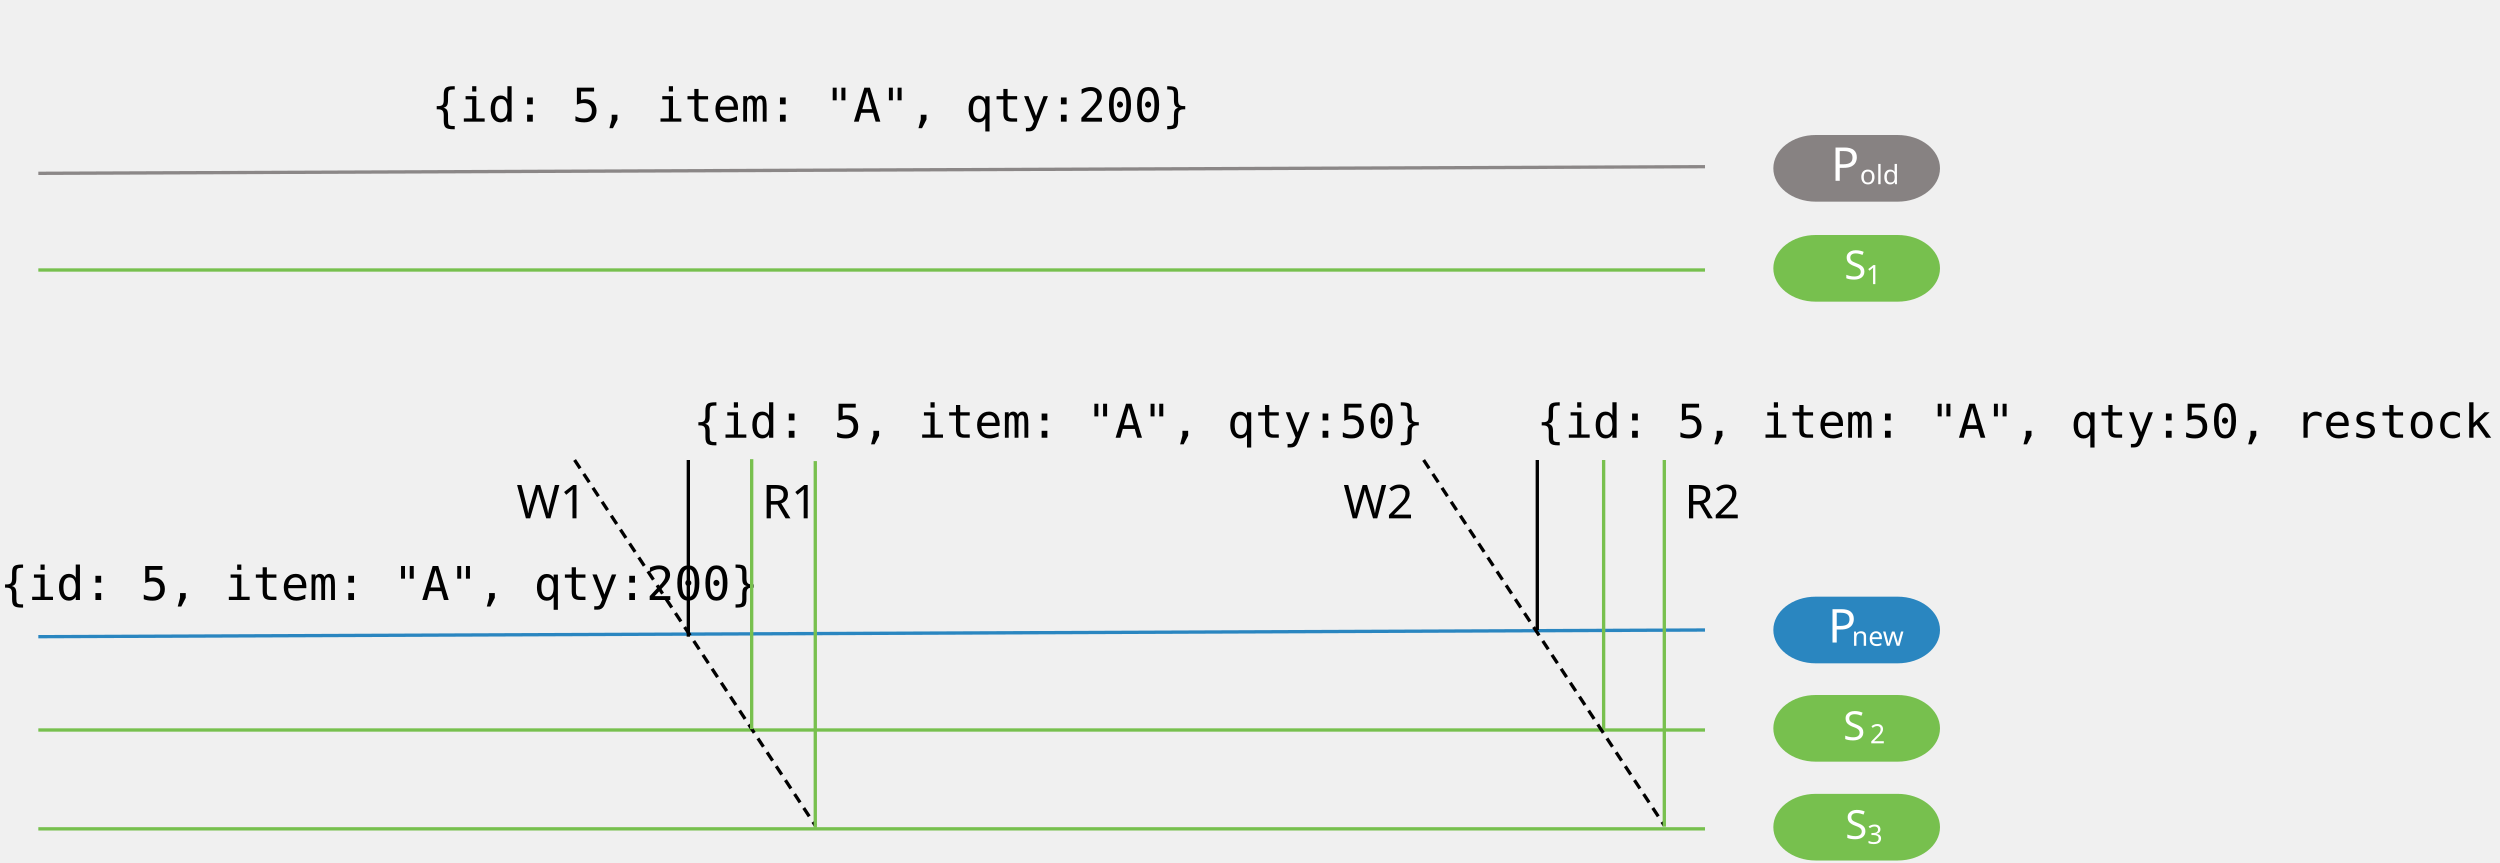
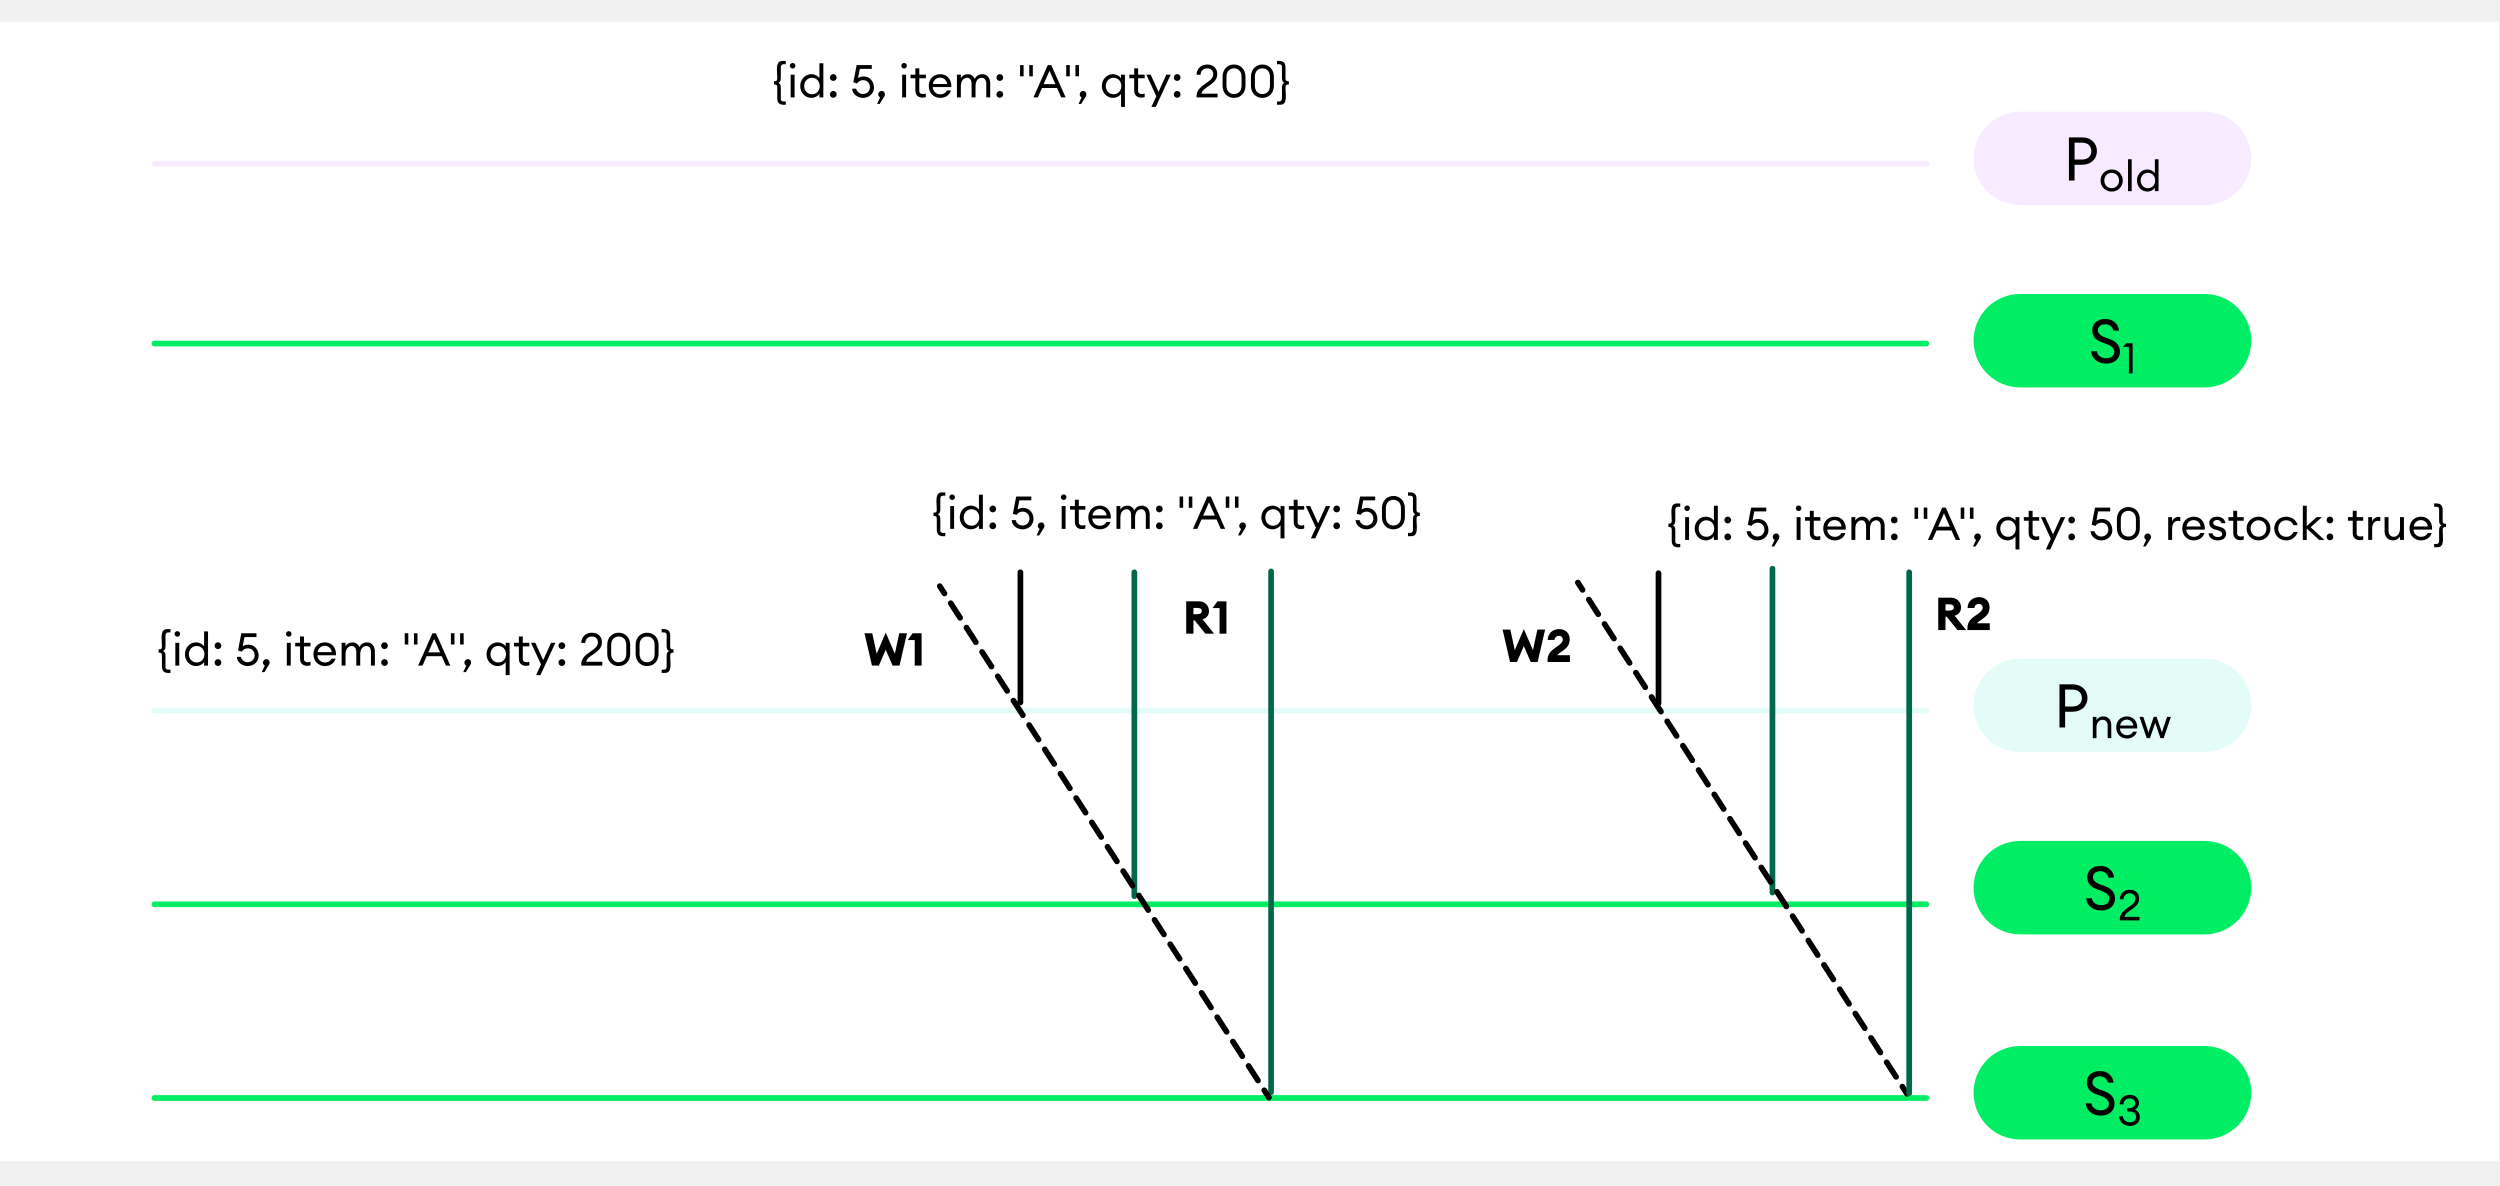
- <svg xmlns="http://www.w3.org/2000/svg" version="1.1" x="0" y="0" width="750" height="258.654" viewBox="0, 0, 750, 258.654">
-   <g id="Layer_1">
-     <path d="M11.5,52 L511.5,50" fill-opacity="0" stroke="#8B8787" stroke-width="1" />
-     <g>
-       <path d="M544.712,40.5 L569.288,40.5 C576.308,40.5 582,44.977 582,50.5 L582,50.5 C582,56.023 576.308,60.5 569.288,60.5 L544.712,60.5 C537.691,60.5 532,56.023 532,50.5 L532,50.5 C532,44.977 537.691,40.5 544.712,40.5 z" fill="#645E5E" opacity="0.75" />
-       <text transform="matrix(1, 0, 0, 1, 553.365, 50.25)">
-         <tspan x="-4.068" y="4" font-family="GillSans" font-size="14" fill="#FFFFFF">P</tspan>
-       </text>
-       <text transform="matrix(1, 0, 0, 1, 563.569, 53.25)">
-         <tspan x="-5.623" y="2" font-family="GillSans" font-size="8" fill="#FFFFFF">old</tspan>
-       </text>
-     </g>
-     <path d="M11.5,81 L511.5,81" fill-opacity="0" stroke="#77C04E" stroke-width="1" />
-     <g>
-       <path d="M544.712,70.5 L569.288,70.5 C576.308,70.5 582,74.977 582,80.5 L582,80.5 C582,86.023 576.308,90.5 569.288,90.5 L544.712,90.5 C537.691,90.5 532,86.023 532,80.5 L532,80.5 C532,74.977 537.691,70.5 544.712,70.5 z" fill="#77C04E" />
-       <g>
-         <text transform="matrix(1, 0, 0, 1, 556.531, 80.256)">
-           <tspan x="-3.248" y="3.5" font-family="GillSans" font-size="12" fill="#FFFFFF">S</tspan>
-         </text>
-         <text transform="matrix(1, 0, 0, 1, 562.259, 83.244)">
-           <tspan x="-2.5" y="2" font-family="GillSans" font-size="8" fill="#FFFFFF">1</tspan>
-         </text>
-       </g>
-     </g>
-     <text transform="matrix(1, 0, 0, 1, 225, 40)">
-       <tspan x="-95.5" y="-3.5" font-family="Inconsolata" font-size="14" fill="#000000">{id: 5, item: "A", qty:200}</tspan>
-     </text>
-     <path d="M11.5,191 L511.5,189" fill-opacity="0" stroke="#2A86C0" stroke-width="1" />
-     <path d="M11.5,219 L511.5,219" fill-opacity="0" stroke="#77C04E" stroke-width="1" />
-     <g>
-       <path d="M544.712,179 L569.288,179 C576.309,179 582,183.477 582,189 L582,189 C582,194.523 576.309,199 569.288,199 L544.712,199 C537.692,199 532,194.523 532,189 L532,189 C532,183.477 537.692,179 544.712,179 z" fill="#2A86C0" />
-       <g>
-         <text transform="matrix(1, 0, 0, 1, 552.459, 188.75)">
-           <tspan x="-4.068" y="4" font-family="GillSans" font-size="14" fill="#FFFFFF">P</tspan>
-         </text>
-         <text transform="matrix(1, 0, 0, 1, 562.759, 191.75)">
-           <tspan x="-7.232" y="2" font-family="GillSans" font-size="8" fill="#FFFFFF">new</tspan>
-         </text>
-       </g>
-     </g>
-     <g>
-       <path d="M544.712,238.154 L569.288,238.154 C576.309,238.154 582,242.631 582,248.154 L582,248.154 C582,253.677 576.309,258.154 569.288,258.154 L544.712,258.154 C537.691,258.154 532,253.677 532,248.154 L532,248.154 C532,242.631 537.691,238.154 544.712,238.154 z" fill="#77C04E" />
-       <text transform="matrix(1, 0, 0, 1, 556.833, 248.154)">
-         <tspan x="-3.248" y="3.5" font-family="GillSans" font-size="12" fill="#FFFFFF">S</tspan>
-       </text>
-       <text transform="matrix(1, 0, 0, 1, 562.693, 251.154)">
-         <tspan x="-2.5" y="2" font-family="GillSans" font-size="8" fill="#FFFFFF">3</tspan>
-       </text>
-     </g>
-     <g>
-       <path d="M544.712,208.5 L569.288,208.5 C576.309,208.5 582,212.977 582,218.5 L582,218.5 C582,224.023 576.309,228.5 569.288,228.5 L544.712,228.5 C537.691,228.5 532,224.023 532,218.5 L532,218.5 C532,212.977 537.691,208.5 544.712,208.5 z" fill="#77C04E" />
-       <g>
-         <text transform="matrix(1, 0, 0, 1, 556.204, 218.5)">
-           <tspan x="-3.248" y="3.5" font-family="GillSans" font-size="12" fill="#FFFFFF">S</tspan>
-         </text>
-         <text transform="matrix(1, 0, 0, 1, 563.486, 221)">
-           <tspan x="-2.5" y="2" font-family="GillSans" font-size="8" fill="#FFFFFF">2</tspan>
-         </text>
-       </g>
-     </g>
-     <path d="M11.5,248.654 L511.5,248.654" fill-opacity="0" stroke="#77C04E" stroke-width="1" />
-     <text transform="matrix(1, 0, 0, 1, 305.5, 134.827)">
-       <tspan x="-97.5" y="-3.5" font-family="Inconsolata" font-size="14" fill="#000000">{id: 5, item: "A", qty:50}</tspan>
-     </text>
-     <path d="M206.5,138 L206.5,191" fill-opacity="0" stroke="#000000" stroke-width="1" />
-     <text transform="matrix(1, 0, 0, 1, 165.75, 151.5)">
-       <tspan x="-10.794" y="4" font-family="GillSans" font-size="14" fill="#000000">W1</tspan>
-     </text>
-     <text transform="matrix(1, 0, 0, 1, 95.5, 183.5)">
-       <tspan x="-95.5" y="-3.5" font-family="Inconsolata" font-size="14" fill="#000000">{id: 5, item: "A", qty:200}</tspan>
-     </text>
-     <path d="M461.191,138 L461.191,189" fill-opacity="0" stroke="#000000" stroke-width="1" />
-     <path d="M481.088,138 L481.088,219" fill-opacity="0" stroke="#78C04E" stroke-width="1" />
-     <path d="M427.088,138 L499.294,247.654" fill-opacity="0" stroke="#000000" stroke-width="1" stroke-dasharray="3,2" />
-     <path d="M499.294,248 L499.294,138" fill-opacity="0" stroke="#78C04E" stroke-width="1" />
-     <text transform="matrix(1, 0, 0, 1, 413.794, 151.5)">
-       <tspan x="-10.794" y="4" font-family="GillSans" font-size="14" fill="#000000">W2</tspan>
-     </text>
-     <text transform="matrix(1, 0, 0, 1, 513.066, 151.5)">
-       <tspan x="-7.728" y="4" font-family="GillSans" font-size="14" fill="#000000">R2</tspan>
-     </text>
-     <path d="M172.377,138 L244.583,247.654" fill-opacity="0" stroke="#000000" stroke-width="1" stroke-dasharray="3,2" />
-     <path d="M225.5,137.75 L225.5,218.75" fill-opacity="0" stroke="#78C04E" stroke-width="1" />
-     <path d="M244.583,248.327 L244.583,138.327" fill-opacity="0" stroke="#78C04E" stroke-width="1" />
-     <text transform="matrix(1, 0, 0, 1, 604.5, 134.827)">
-       <tspan x="-143.5" y="-3.5" font-family="Inconsolata" font-size="14" fill="#000000">{id: 5, item: "A", qty:50, restock: true}</tspan>
-     </text>
-     <text transform="matrix(1, 0, 0, 1, 236.355, 151.5)">
-       <tspan x="-7.728" y="4" font-family="GillSans" font-size="14" fill="#000000">R1</tspan>
-     </text>
+ <svg xmlns="http://www.w3.org/2000/svg" xmlns:ns1="lucid" xmlns:xlink="http://www.w3.org/1999/xlink" width="2194" height="1040">
+   <g transform="translate(6193 -5481)" ns1:page-tab-id="0_0">
+     <path d="M-7000 5500h3000v1000h-3000z" fill="#fff" />
+     <path d="M-6057.5 5624.6h1555" stroke="#f9ebff" stroke-width="5" stroke-linecap="round" fill="none" />
+     <path d="M-6057.5 5782.5h1555" stroke="#00ed64" stroke-width="5" stroke-linecap="round" fill="none" />
+     <path d="M-4258.25 5580c22.1 0 40 17.9 40 40s-17.9 40-40 40H-4420c-22.1 0-40-17.9-40-40s17.9-40 40-40z" stroke="#f9ebff" stroke-width="2" fill="#f9ebff" />
+     <use xlink:href="#a" transform="matrix(1,0,0,1,-4455,5585) translate(72.65833 54.42708)" />
+     <path d="M-4258.25 5740c22.1 0 40 17.9 40 40s-17.9 40-40 40H-4420c-22.1 0-40-17.9-40-40s17.9-40 40-40z" stroke="#00ed64" stroke-width="2" fill="#00ed64" />
+     <use xlink:href="#b" transform="matrix(1,0,0,1,-4455,5745) translate(94.95167 54.42708)" />
+     <path d="M-5520 5527.36a6 6 0 0 1 6-6h468a6 6 0 0 1 6 6v48.73a6 6 0 0 1-6 6h-468a6 6 0 0 1-6-6z" fill="none" />
+     <use xlink:href="#c" transform="matrix(1,0,0,1,-5515,5526.361) translate(0 40.14)" />
+     <use xlink:href="#d" transform="matrix(1,0,0,1,-5515,5526.361) translate(68.4 40.14)" />
+     <use xlink:href="#e" transform="matrix(1,0,0,1,-5515,5526.361) translate(110.48 40.14)" />
+     <use xlink:href="#f" transform="matrix(1,0,0,1,-5515,5526.361) translate(214.56 40.14)" />
+     <use xlink:href="#g" transform="matrix(1,0,0,1,-5515,5526.361) translate(287.28 40.14)" />
+     <use xlink:href="#h" transform="matrix(1,0,0,1,-5515,5526.361) translate(370.2 40.14)" />
+     <path d="M-5380 5906a6 6 0 0 1 6-6h468a6 6 0 0 1 6 6v48.73a6 6 0 0 1-6 6h-468a6 6 0 0 1-6-6z" fill="none" />
+     <use xlink:href="#c" transform="matrix(1,0,0,1,-5375,5905) translate(0 40.14)" />
+     <use xlink:href="#d" transform="matrix(1,0,0,1,-5375,5905) translate(68.4 40.14)" />
+     <use xlink:href="#e" transform="matrix(1,0,0,1,-5375,5905) translate(110.48 40.14)" />
+     <use xlink:href="#f" transform="matrix(1,0,0,1,-5375,5905) translate(214.56 40.14)" />
+     <use xlink:href="#g" transform="matrix(1,0,0,1,-5375,5905) translate(287.28 40.14)" />
+     <use xlink:href="#i" transform="matrix(1,0,0,1,-5375,5905) translate(370.2 40.14)" />
+     <path d="M-6057.5 6104.6h1555" stroke="#e3fcf7" stroke-width="5" stroke-linecap="round" fill="none" />
+     <path d="M-6057.5 6274.6h1555" stroke="#00ed64" stroke-width="5" stroke-linecap="round" fill="none" />
+     <path d="M-4258.25 6060c22.1 0 40 17.9 40 40s-17.9 40-40 40H-4420c-22.1 0-40-17.9-40-40s17.9-40 40-40z" stroke="#e3fcf7" stroke-width="2" fill="#e3fcf7" />
+     <use xlink:href="#j" transform="matrix(1,0,0,1,-4455,6065) translate(64.37033 54.42708)" />
+     <path d="M-4258.25 6220c22.1 0 40 17.9 40 40s-17.9 40-40 40H-4420c-22.1 0-40-17.9-40-40s17.9-40 40-40z" stroke="#00ed64" stroke-width="2" fill="#00ed64" />
+     <use xlink:href="#k" transform="matrix(1,0,0,1,-4455,6225) translate(90.60233 54.42708)" />
+     <path d="M-6057.5 6444.6h1555" stroke="#00ed64" stroke-width="5" stroke-linecap="round" fill="none" />
+     <path d="M-4258.25 6400c22.1 0 40 17.9 40 40s-17.9 40-40 40H-4420c-22.1 0-40-17.9-40-40s17.9-40 40-40z" stroke="#00ed64" stroke-width="2" fill="#00ed64" />
+     <use xlink:href="#l" transform="matrix(1,0,0,1,-4455,6405) translate(90.19167 54.42708)" />
+     <path d="M-5077.5 6439.6v-457.1M-5197.5 6267.5v-284.23" stroke="#00684a" stroke-width="5" stroke-linecap="round" fill="none" />
+     <path d="M-5297.5 6097.5v-114.23M-5368.27 5995.42l4.13 6.4m5.5 8.56l8.25 12.83m5.52 8.55l8.25 12.83m5.5 8.55l8.26 12.82m5.5 8.55l8.25 12.82m5.5 8.55l8.26 12.82m5.5 8.54l8.26 12.82m5.5 8.55l8.25 12.84m5.5 8.54l8.26 12.83m5.5 8.56l8.27 12.82m5.5 8.55l8.25 12.82m5.5 8.55l8.26 12.82m5.5 8.55l8.26 12.83m5.5 8.54l8.25 12.83m5.5 8.55l8.25 12.82m5.5 8.55l8.26 12.8m5.5 8.56l8.26 12.82m5.5 8.55l8.26 12.82m5.5 8.55l8.26 12.83m5.5 8.54l8.25 12.83m5.5 8.55l8.26 12.82m5.5 8.55l4.12 6.4" stroke="#000" stroke-width="5" stroke-linecap="round" fill="none" />
+     <path d="M-5440 6026a6 6 0 0 1 6-6h59.37a6 6 0 0 1 6 6v48.73a6 6 0 0 1-6 6H-5434a6 6 0 0 1-6-6z" fill="none" />
+     <use xlink:href="#m" transform="matrix(1,0,0,1,-5435,6025) translate(0 40.14)" />
+     <path d="M-6060 6026a6 6 0 0 1 6-6h468a6 6 0 0 1 6 6v48.73a6 6 0 0 1-6 6h-468a6 6 0 0 1-6-6z" fill="none" />
+     <use xlink:href="#c" transform="matrix(1,0,0,1,-6055,6025) translate(0 40.14)" />
+     <use xlink:href="#d" transform="matrix(1,0,0,1,-6055,6025) translate(68.4 40.14)" />
+     <use xlink:href="#e" transform="matrix(1,0,0,1,-6055,6025) translate(110.48 40.14)" />
+     <use xlink:href="#f" transform="matrix(1,0,0,1,-6055,6025) translate(214.56 40.14)" />
+     <use xlink:href="#g" transform="matrix(1,0,0,1,-6055,6025) translate(287.28 40.14)" />
+     <use xlink:href="#h" transform="matrix(1,0,0,1,-6055,6025) translate(370.2 40.14)" />
+     <path d="M-4735 5885.2a6 6 0 0 1 6-6h684.63a6 6 0 0 1 6 6v109.6a6 6 0 0 1-6 6H-4729a6 6 0 0 1-6-6z" fill="none" />
+     <g>
+       <use xlink:href="#c" transform="matrix(1,0,0,1,-4730,5884.203) translate(0 70.64)" />
+       <use xlink:href="#d" transform="matrix(1,0,0,1,-4730,5884.203) translate(68.4 70.64)" />
+       <use xlink:href="#e" transform="matrix(1,0,0,1,-4730,5884.203) translate(110.48 70.64)" />
+       <use xlink:href="#f" transform="matrix(1,0,0,1,-4730,5884.203) translate(214.56 70.64)" />
+       <use xlink:href="#g" transform="matrix(1,0,0,1,-4730,5884.203) translate(287.28 70.64)" />
+       <use xlink:href="#n" transform="matrix(1,0,0,1,-4730,5884.203) translate(370.2 70.64)" />
+       <use xlink:href="#o" transform="matrix(1,0,0,1,-4730,5884.203) translate(436.56 70.64)" />
+       <use xlink:href="#p" transform="matrix(1,0,0,1,-4730,5884.203) translate(596.88 70.64)" />
+     </g>
+     <g>
+       <path d="M-4637.5 6264.32V5980.1" stroke="#00684a" stroke-width="5" stroke-linecap="round" fill="none" />
+     </g>
+     <g>
+       <path d="M-4808.27 5992.24l4.13 6.42m5.5 8.54l8.25 12.83m5.52 8.55l8.25 12.82m5.5 8.55l8.26 12.82m5.5 8.55l8.25 12.82m5.5 8.55l8.26 12.8m5.5 8.56l8.26 12.83m5.5 8.53l8.25 12.83m5.5 8.55l8.26 12.83m5.5 8.55l8.27 12.82m5.5 8.55l8.25 12.82m5.5 8.55l8.26 12.82m5.5 8.55l8.26 12.82m5.5 8.54l8.25 12.83m5.5 8.54l8.25 12.82m5.5 8.55l8.26 12.83m5.5 8.55l8.26 12.82m5.5 8.55l8.26 12.82m5.5 8.55l8.26 12.83m5.5 8.54l8.25 12.82m5.5 8.55l8.26 12.82m5.5 8.54l4.12 6.4" stroke="#000" stroke-width="5" stroke-linecap="round" fill="none" />
+     </g>
+     <path d="M-4880 6022.82a6 6 0 0 1 6-6h59.7a6 6 0 0 1 6 6v48.73a6 6 0 0 1-6 6h-59.7a6 6 0 0 1-6-6z" fill="none" />
+     <g>
+       <use xlink:href="#q" transform="matrix(1,0,0,1,-4875,6021.821) translate(0 40.14)" />
+     </g>
+     <g>
+       <path d="M-4517.5 6440.36v-457.1" stroke="#00684a" stroke-width="5" stroke-linecap="round" fill="none" />
+     </g>
+     <g>
+       <path d="M-4737.5 6098.26v-114.23" stroke="#000" stroke-width="5" stroke-linecap="round" fill="none" />
+     </g>
+     <path d="M-5160 5997.97a6 6 0 0 1 6-6h59.37a6 6 0 0 1 6 6v48.73a6 6 0 0 1-6 6H-5154a6 6 0 0 1-6-6z" fill="none" />
+     <g>
+       <use xlink:href="#r" transform="matrix(1,0,0,1,-5155,5996.967) translate(0 40.14)" />
+     </g>
+     <path d="M-4500 5994.8a6 6 0 0 1 6-6h59.37a6 6 0 0 1 6 6v48.72a6 6 0 0 1-6 6H-4494a6 6 0 0 1-6-6z" fill="none" />
+     <g>
+       <use xlink:href="#s" transform="matrix(1,0,0,1,-4495,5993.788) translate(0 40.14)" />
+     </g>
+     <defs>
+       <path d="M311-710c148 0 244 98 244 226s-96 225-244 225H187V0H94v-710h217zm0 365c98 0 152-60 152-139s-54-139-152-139H187v278h124" id="t" />
+       <path d="M564-250c0 144-111 260-261 260C152 10 41-106 41-250s111-260 262-260c150 0 261 116 261 260zm-435 0c0 100 70 180 174 180s173-80 173-180-69-180-173-180-174 80-174 180" id="u" />
+       <path d="M81 0v-750h86V0H81" id="v" />
+       <path d="M42-250c0-143 105-260 245-260 75 0 143 39 176 87v-327h86V0h-86v-77c-33 48-101 87-176 87C147 10 42-107 42-250zm428 0c0-101-69-181-170-181s-171 80-171 181S199-69 300-69s170-80 170-181" id="w" />
+       <g id="a">
+         <use transform="matrix(0.05333333,0,0,0.05333333,0,0)" xlink:href="#t" />
+         <use transform="matrix(0.03733333,0,0,0.03733333,31.25333,9.333333)" xlink:href="#u" />
+         <use transform="matrix(0.03733333,0,0,0.03733333,53.87733,9.333333)" xlink:href="#v" />
+         <use transform="matrix(0.03733333,0,0,0.03733333,63.17333,9.333333)" xlink:href="#w" />
+       </g>
+       <path d="M43-190h93c8 79 86 115 153 115 74 0 134-40 134-106 0-95-121-127-199-155C114-375 61-436 60-536c0-116 92-186 216-186 144 0 215 99 224 192h-92c-18-74-76-105-134-105-68 0-121 37-121 96 0 94 118 120 193 148 108 40 170 101 170 207 0 120-94 196-226 196C141 12 47-82 43-190" id="x" />
+       <path d="M145 0v-625H8l70-85h153V0h-86" id="y" />
+       <g id="b">
+         <use transform="matrix(0.05333333,0,0,0.05333333,0,0)" xlink:href="#x" />
+         <use transform="matrix(0.03733333,0,0,0.03733333,29.97333,9.333333)" xlink:href="#y" />
+       </g>
+       <path d="M290 160c-124 11-187-25-187-143v-230c2-51-16-76-73-71v-72c57 4 73-18 73-70 0-155-54-386 126-374h61v72c-69-4-109 0-109 73v225c0 62-13 92-54 110 41 19 54 49 54 111V15c-9 74 40 77 109 73v72" id="z" />
+       <path d="M185-695c0 34-26 61-60 61s-62-27-62-61c0-33 28-61 62-61s60 28 60 61zM81 0v-500h86V0H81" id="A" />
+       <path d="M211-437c0 41-33 75-74 75s-74-34-74-75c0-40 33-75 74-75s74 35 74 75zm0 370c0 41-33 75-74 75S63-26 63-67c0-40 33-75 74-75s74 35 74 75" id="B" />
+       <g id="c">
+         <use transform="matrix(0.04,0,0,0.04,0,0)" xlink:href="#z" />
+         <use transform="matrix(0.04,0,0,0.04,12.64,0)" xlink:href="#A" />
+         <use transform="matrix(0.04,0,0,0.04,22.6,0)" xlink:href="#w" />
+         <use transform="matrix(0.04,0,0,0.04,47.8,0)" xlink:href="#B" />
+       </g>
+       <path d="M36-192h88c16 67 75 118 150 118 88 0 153-68 153-152 0-85-61-153-149-153-61 0-107 29-134 72l-82-24 73-379h332v84H204l-39 203c28-21 71-37 124-37 133 0 226 105 226 245C515-90 412 10 274 10 146 10 39-83 36-192" id="C" />
+       <path d="M188-22L85 143H28L95 0C71-12 54-37 54-67c0-40 33-75 74-75 59-2 92 69 60 120" id="D" />
+       <g id="d">
+         <use transform="matrix(0.04,0,0,0.04,0,0)" xlink:href="#C" />
+         <use transform="matrix(0.04,0,0,0.04,22.2,0)" xlink:href="#D" />
+       </g>
+       <path d="M352-7c-113 35-230-6-230-141v-273H16v-79h106v-139h86v139h144v79H208v262c-8 91 77 95 144 75v77" id="E" />
+       <path d="M528-152C503-64 421 10 294 10 148 10 42-101 42-250c0-146 98-260 254-260 157 0 252 128 240 283H129c3 91 76 159 166 159 62 0 115-24 145-84h88zm-83-143c-27-186-281-187-312 0h312" id="F" />
+       <path d="M81 0v-500h86v77c29-53 84-87 151-87 75 0 129 41 154 107 27-66 90-107 164-107 109 0 175 81 175 203V0h-86v-294c0-81-34-137-99-137-81 0-137 70-137 183V0h-86v-294c0-81-33-137-98-137-81 0-138 70-138 183V0H81" id="G" />
+       <g id="e">
+         <use transform="matrix(0.04,0,0,0.04,0,0)" xlink:href="#A" />
+         <use transform="matrix(0.04,0,0,0.04,9.96,0)" xlink:href="#E" />
+         <use transform="matrix(0.04,0,0,0.04,24.92,0)" xlink:href="#F" />
+         <use transform="matrix(0.04,0,0,0.04,48.08,0)" xlink:href="#G" />
+         <use transform="matrix(0.04,0,0,0.04,83.48,0)" xlink:href="#B" />
+       </g>
+       <path d="M66-463v-247h78v247H66zm202 0v-247h78v247h-78" id="H" />
+       <path d="M6 0l314-710h77L712 0h-97l-91-207H193L102 0H6zm223-291h258L358-584" id="I" />
+       <g id="f">
+         <use transform="matrix(0.04,0,0,0.04,0,0)" xlink:href="#H" />
+         <use transform="matrix(0.04,0,0,0.04,14.16,0)" xlink:href="#I" />
+         <use transform="matrix(0.04,0,0,0.04,40.52,0)" xlink:href="#H" />
+         <use transform="matrix(0.04,0,0,0.04,52.84,0)" xlink:href="#D" />
+       </g>
+       <path d="M463 209V-77c-33 48-101 87-176 87C147 10 42-107 42-250s105-260 245-260c75 0 143 39 176 87v-77h86v709h-86zm7-459c0-101-69-181-170-181s-171 80-171 181S199-69 300-69s170-80 170-181" id="J" />
+       <path d="M214 209h-96L227-26 8-500h95l172 379 171-379h96" id="K" />
+       <g id="g">
+         <use transform="matrix(0.04,0,0,0.04,0,0)" xlink:href="#J" />
+         <use transform="matrix(0.04,0,0,0.04,25.2,0)" xlink:href="#E" />
+         <use transform="matrix(0.04,0,0,0.04,40.44,0)" xlink:href="#K" />
+         <use transform="matrix(0.04,0,0,0.04,62.32,0)" xlink:href="#B" />
+       </g>
+       <path d="M509-83V0H49C34-183 174-248 287-334c82-61 126-98 126-181 0-74-53-123-130-123-78 0-146 48-147 140H48c0-136 103-224 234-224 118 0 219 70 219 208 0 104-48 164-164 248-82 60-165 101-182 183h354" id="L" />
+       <path d="M563-257C563-99 457 10 311 10S60-99 60-257v-198c0-157 105-267 251-267s252 110 252 267v198zm-417 0c0 115 69 183 165 183 97 0 166-68 166-183v-198c0-115-69-183-166-183-96 0-165 68-165 183v198" id="M" />
+       <path d="M26 160V88c69 4 109 1 109-73v-224c0-62 13-92 54-111-41-18-54-48-54-110v-225c9-73-40-77-109-73v-72c124-11 187 24 187 143v231c-2 52 16 74 73 70v72c-57-4-73 20-73 71 0 156 54 385-127 373H26" id="N" />
+       <g id="h">
+         <use transform="matrix(0.04,0,0,0.04,0,0)" xlink:href="#L" />
+         <use transform="matrix(0.04,0,0,0.04,22.32,0)" xlink:href="#M" />
+         <use transform="matrix(0.04,0,0,0.04,47.24,0)" xlink:href="#M" />
+         <use transform="matrix(0.04,0,0,0.04,71.44,0)" xlink:href="#N" />
+       </g>
+       <g id="i">
+         <use transform="matrix(0.04,0,0,0.04,0,0)" xlink:href="#C" />
+         <use transform="matrix(0.04,0,0,0.04,22.2,0)" xlink:href="#M" />
+         <use transform="matrix(0.04,0,0,0.04,46.4,0)" xlink:href="#N" />
+       </g>
+       <path d="M81 0v-500h86v77c34-59 94-87 159-87 112 0 189 78 189 202V0h-85v-295c0-84-48-136-118-136-81 0-145 66-145 183V0H81" id="O" />
+       <path d="M505 0L382-360 258 0h-76L12-500h90l121 365 125-365h66l125 365 121-365h91L581 0h-76" id="P" />
+       <g id="j">
+         <use transform="matrix(0.05333333,0,0,0.05333333,0,0)" xlink:href="#t" />
+         <use transform="matrix(0.03733333,0,0,0.03733333,31.25333,9.333333)" xlink:href="#O" />
+         <use transform="matrix(0.03733333,0,0,0.03733333,53.24267,9.333333)" xlink:href="#F" />
+         <use transform="matrix(0.03733333,0,0,0.03733333,74.784,9.333333)" xlink:href="#P" />
+       </g>
+       <g id="k">
+         <use transform="matrix(0.05333333,0,0,0.05333333,0,0)" xlink:href="#x" />
+         <use transform="matrix(0.03733333,0,0,0.03733333,29.97333,9.333333)" xlink:href="#L" />
+       </g>
+       <path d="M529-199c0 125-96 209-232 209C155 10 45-85 44-216h87c5 86 78 142 166 142 79 0 144-45 144-128 1-107-91-137-208-128v-79c105 12 186-28 188-115 1-68-57-114-128-114-81 0-148 47-149 140H56c0-138 107-224 237-224 120 0 217 76 216 195-1 69-42 127-96 155 72 29 116 92 116 173" id="Q" />
+       <g id="l">
+         <use transform="matrix(0.05333333,0,0,0.05333333,0,0)" xlink:href="#x" />
+         <use transform="matrix(0.03733333,0,0,0.03733333,29.97333,9.333333)" xlink:href="#Q" />
+       </g>
+       <path d="M634 0L483-348 332 0H181L17-710h170l97 450 199-462 200 462 97-450h170L785 0H634" id="R" />
+       <path d="M154 0v-561H0l108-149h197V0H154" id="S" />
+       <g id="m">
+         <use transform="matrix(0.04,0,0,0.04,0,0)" xlink:href="#R" />
+         <use transform="matrix(0.04,0,0,0.04,38.6,0)" xlink:href="#S" />
+       </g>
+       <g id="n">
+         <use transform="matrix(0.04,0,0,0.04,0,0)" xlink:href="#C" />
+         <use transform="matrix(0.04,0,0,0.04,22.2,0)" xlink:href="#M" />
+         <use transform="matrix(0.04,0,0,0.04,46.48,0)" xlink:href="#D" />
+       </g>
+       <path d="M81 0v-500h86v97c28-75 96-115 179-98v89c-98-29-179 27-179 164V0H81" id="T" />
+       <path d="M426-135c0 99-80 145-184 145C135 10 46-44 39-145h88c12 61 64 82 116 82 54 0 96-22 96-66 0-65-95-84-155-99-86-22-129-76-129-147 0-83 72-135 173-135 107 0 173 63 182 143h-86c-13-44-49-71-96-71-48 0-86 24-86 62 0 64 100 78 156 93 83 22 128 73 128 148" id="U" />
+       <path d="M555-176C527-68 429 10 303 10 151 10 42-107 42-250s109-260 261-260c126 0 224 78 252 186h-92c-22-63-82-107-160-107-104 0-174 80-174 181S199-69 303-69c78 0 138-44 160-107h92" id="V" />
+       <path d="M81 0v-750h86v445l218-195h114L253-279 554 0H438L167-250V0H81" id="W" />
+       <g id="o">
+         <use transform="matrix(0.04,0,0,0.04,0,0)" xlink:href="#T" />
+         <use transform="matrix(0.04,0,0,0.04,13.92,0)" xlink:href="#F" />
+         <use transform="matrix(0.04,0,0,0.04,37.08,0)" xlink:href="#U" />
+         <use transform="matrix(0.04,0,0,0.04,55.44,0)" xlink:href="#E" />
+         <use transform="matrix(0.04,0,0,0.04,70.4,0)" xlink:href="#u" />
+         <use transform="matrix(0.04,0,0,0.04,94.64,0)" xlink:href="#V" />
+         <use transform="matrix(0.04,0,0,0.04,118.16,0)" xlink:href="#W" />
+         <use transform="matrix(0.04,0,0,0.04,139.72,0)" xlink:href="#B" />
+       </g>
+       <path d="M74-193v-307h86v294c0 84 44 137 113 137 78 0 139-68 139-183v-248h86V0h-86v-77c-33 58-91 87-154 87C148 10 74-69 74-193" id="X" />
+       <g id="p">
+         <use transform="matrix(0.04,0,0,0.04,0,0)" xlink:href="#E" />
+         <use transform="matrix(0.04,0,0,0.04,15.24,0)" xlink:href="#T" />
+         <use transform="matrix(0.04,0,0,0.04,29.88,0)" xlink:href="#X" />
+         <use transform="matrix(0.04,0,0,0.04,53.04,0)" xlink:href="#F" />
+         <use transform="matrix(0.04,0,0,0.04,75.28,0)" xlink:href="#N" />
+       </g>
+       <path d="M529-149V0H39C20-201 150-271 266-353c56-40 107-85 107-136 0-46-27-84-84-84-59 0-97 42-96 89H42c0-140 108-238 252-238 120 0 230 75 230 222 0 127-63 190-146 251-34 25-107 64-126 100h277" id="Y" />
+       <g id="q">
+         <use transform="matrix(0.04,0,0,0.04,0,0)" xlink:href="#R" />
+         <use transform="matrix(0.04,0,0,0.04,38.6,0)" xlink:href="#Y" />
+       </g>
+       <path d="M75 0v-710h280c134 0 220 96 220 214 0 92-49 151-139 183L687 0H496L260-293h-26V0H75zm159-428c81 2 185 11 183-68 2-81-102-69-183-68v136" id="Z" />
+       <g id="r">
+         <use transform="matrix(0.04,0,0,0.04,0,0)" xlink:href="#Z" />
+         <use transform="matrix(0.04,0,0,0.04,26.12,0)" xlink:href="#S" />
+       </g>
+       <g id="s">
+         <use transform="matrix(0.04,0,0,0.04,0,0)" xlink:href="#Z" />
+         <use transform="matrix(0.04,0,0,0.04,27.08,0)" xlink:href="#Y" />
+       </g>
+     </defs>
  </g>
</svg>
